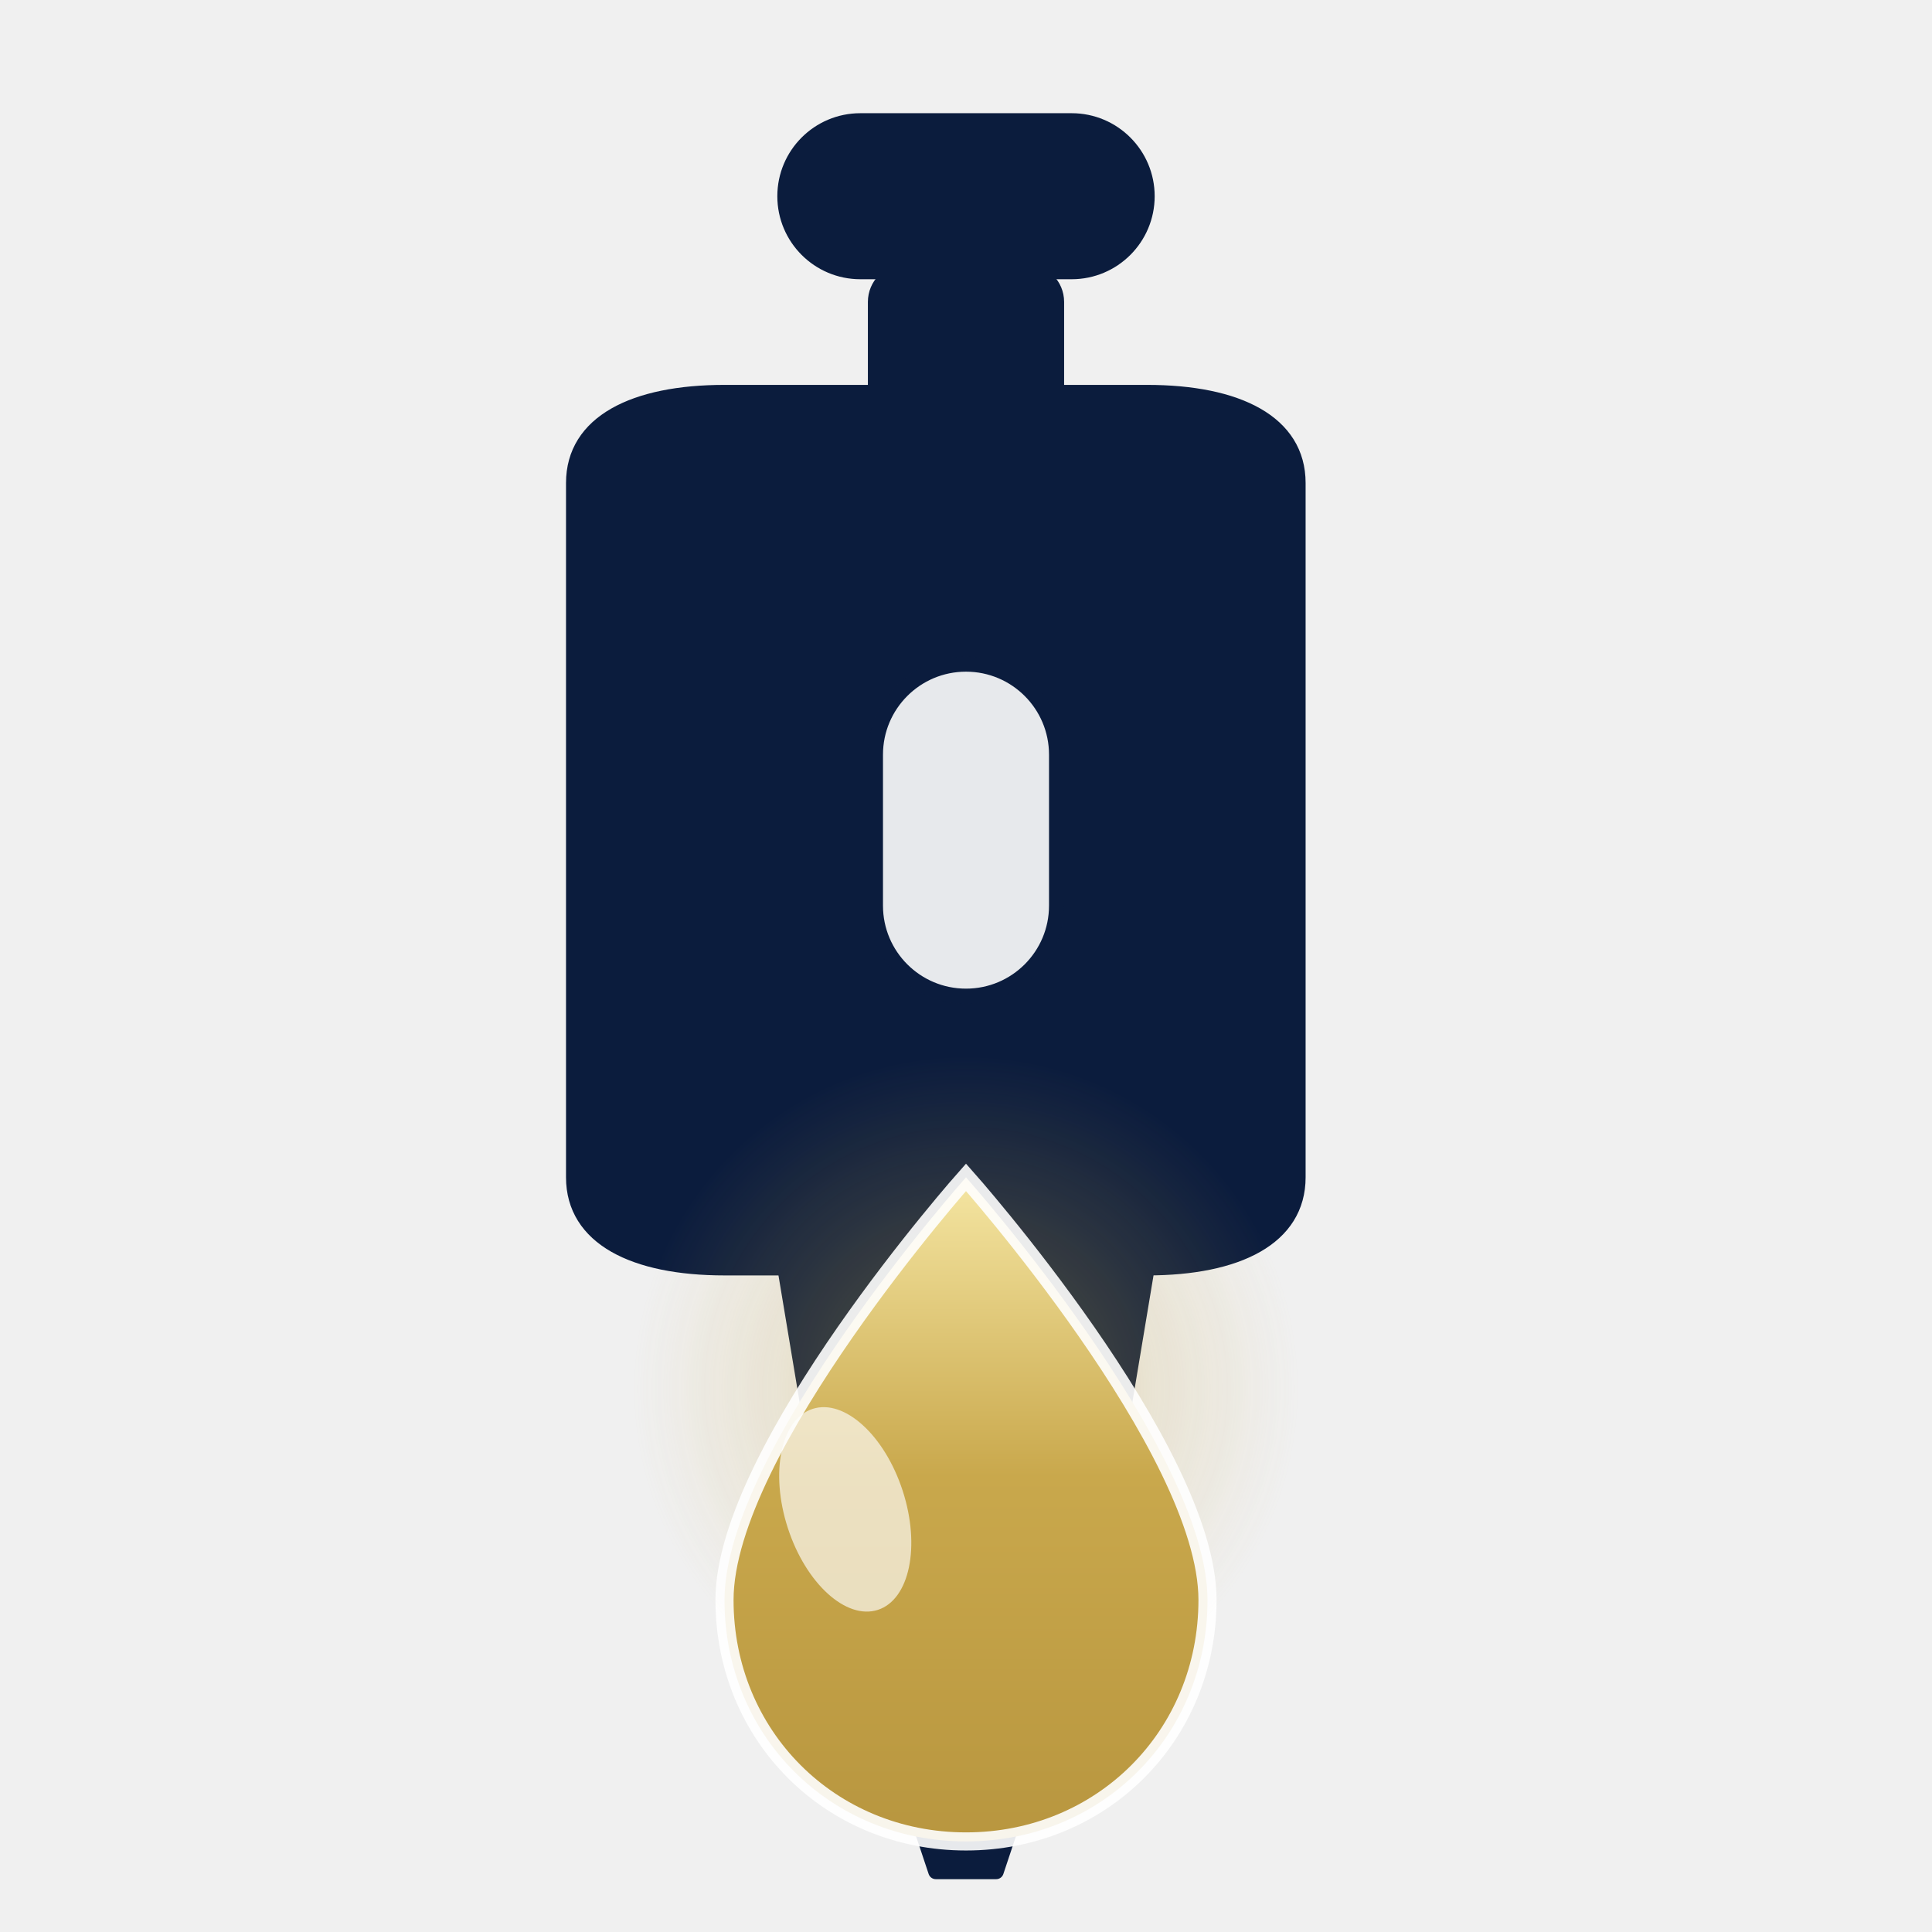
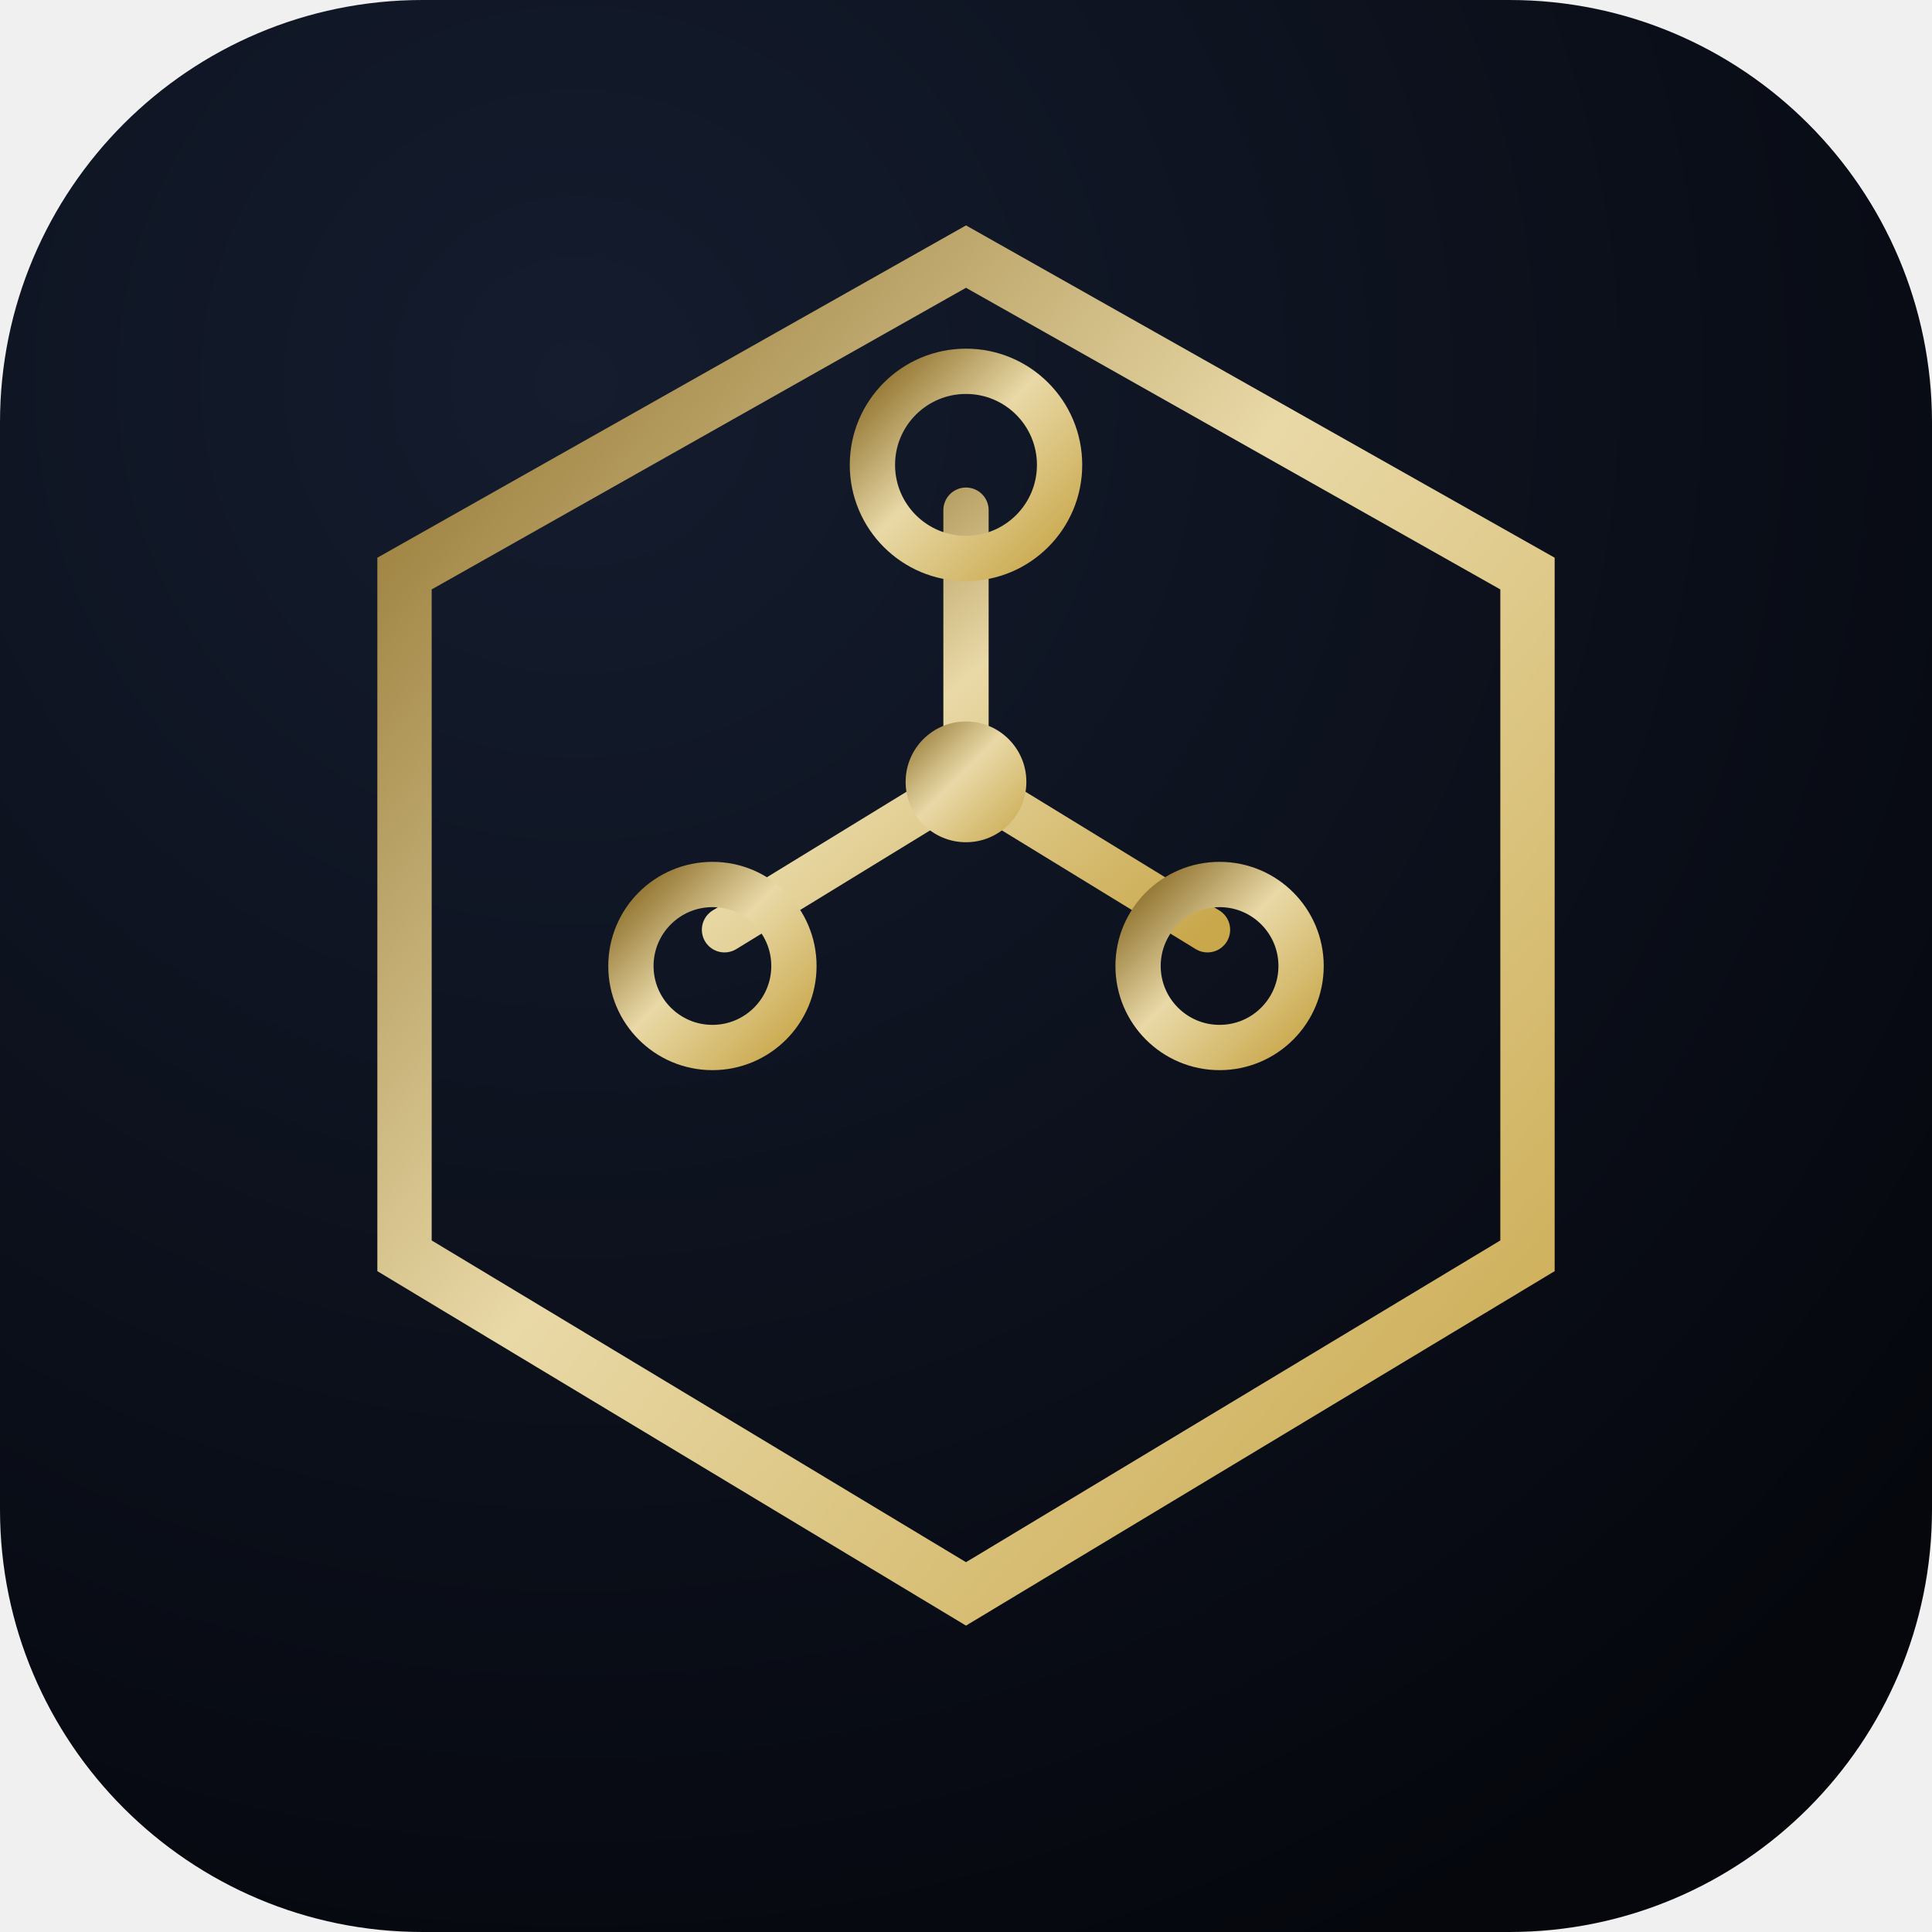
- <svg xmlns="http://www.w3.org/2000/svg" viewBox="0 0 128 128" width="128" height="128">
+ <svg xmlns="http://www.w3.org/2000/svg" viewBox="0 0 64 64" width="64" height="64">
  <defs>
-     <linearGradient id="goldGrad" x1="0" y1="0" x2="0" y2="1">
-       <stop offset="0%" stop-color="#f5e6a3" />
-       <stop offset="45%" stop-color="#C9A84C" />
-       <stop offset="100%" stop-color="#b8963f" />
+     <linearGradient id="g" x1="0" y1="0" x2="1" y2="1">
+       <stop offset="0" stop-color="#8C6E29" />
+       <stop offset=".45" stop-color="#E9D9A7" />
+       <stop offset="1" stop-color="#C9A84C" />
    </linearGradient>
-     <radialGradient id="goldGlow" cx="50%" cy="50%" r="50%">
-       <stop offset="0%" stop-color="#C9A84C" stop-opacity="0.45" />
-       <stop offset="100%" stop-color="#C9A84C" stop-opacity="0" />
+     <radialGradient id="b" cx=".3" cy=".2" r=".9">
+       <stop offset="0" stop-color="#141C2E" />
+       <stop offset="1" stop-color="#05070D" />
    </radialGradient>
  </defs>
-   <g fill="#0B1C3D" stroke="#0B1C3D" stroke-linejoin="round">
-     <rect x="52" y="8" width="24" height="10" rx="5" fill="#0B1C3D" />
-     <rect x="58" y="18" width="12" height="18" rx="2" fill="#0B1C3D" />
-     <path d="M38 32 C38 28, 42 26, 48 26 L76 26 C82 26, 86 28, 86 32 L86 78 C86 82, 82 84, 76 84 L48 84 C42 84, 38 82, 38 78 Z" fill="#0B1C3D" />
-     <rect x="58" y="44" width="12" height="22" rx="6" fill="#fff" opacity="0.9" />
-     <path d="M52 84 L76 84 L74 96 L54 96 Z" fill="#0B1C3D" />
-     <path d="M56 96 L72 96 L68 118 L60 118 Z" fill="#0B1C3D" />
-     <path d="M60 118 L68 118 L66 124 L62 124 Z" fill="#0B1C3D" />
-   </g>
-   <circle cx="64" cy="92" r="22" fill="url(#goldGlow)" opacity="0.9" />
-   <g id="goldDrop">
-     <path d="M64 78 C64 78, 48 96, 48 106 C48 115, 55 122, 64 122 C73 122, 80 115, 80 106 C80 96, 64 78, 64 78 Z" fill="url(#goldGrad)" stroke="#fff" stroke-width="1.2" stroke-opacity="0.9" />
-     <ellipse cx="56" cy="100" rx="4" ry="7" fill="rgba(255,255,255,0.65)" transform="rotate(-18 56 100)" />
-   </g>
+   <rect width="64" height="64" rx="14" fill="url(#b)" />
+   <path d="M32 8.5 50.6 19v22.6L32 52.8 13.4 41.6V19z" fill="none" stroke="url(#g)" stroke-width="1.8" />
+   <path d="M32 16.9v9M32 25.9l-8 4.9M32 25.9l8 4.9" fill="none" stroke="url(#g)" stroke-width="1.5" stroke-linecap="round" />
+   <circle cx="32" cy="15.4" r="3.1" fill="none" stroke="url(#g)" stroke-width="1.5" />
+   <circle cx="23.6" cy="32" r="2.7" fill="none" stroke="url(#g)" stroke-width="1.5" />
+   <circle cx="40.4" cy="32" r="2.7" fill="none" stroke="url(#g)" stroke-width="1.5" />
+   <circle cx="32" cy="25.9" r="2" fill="url(#g)" />
</svg>
